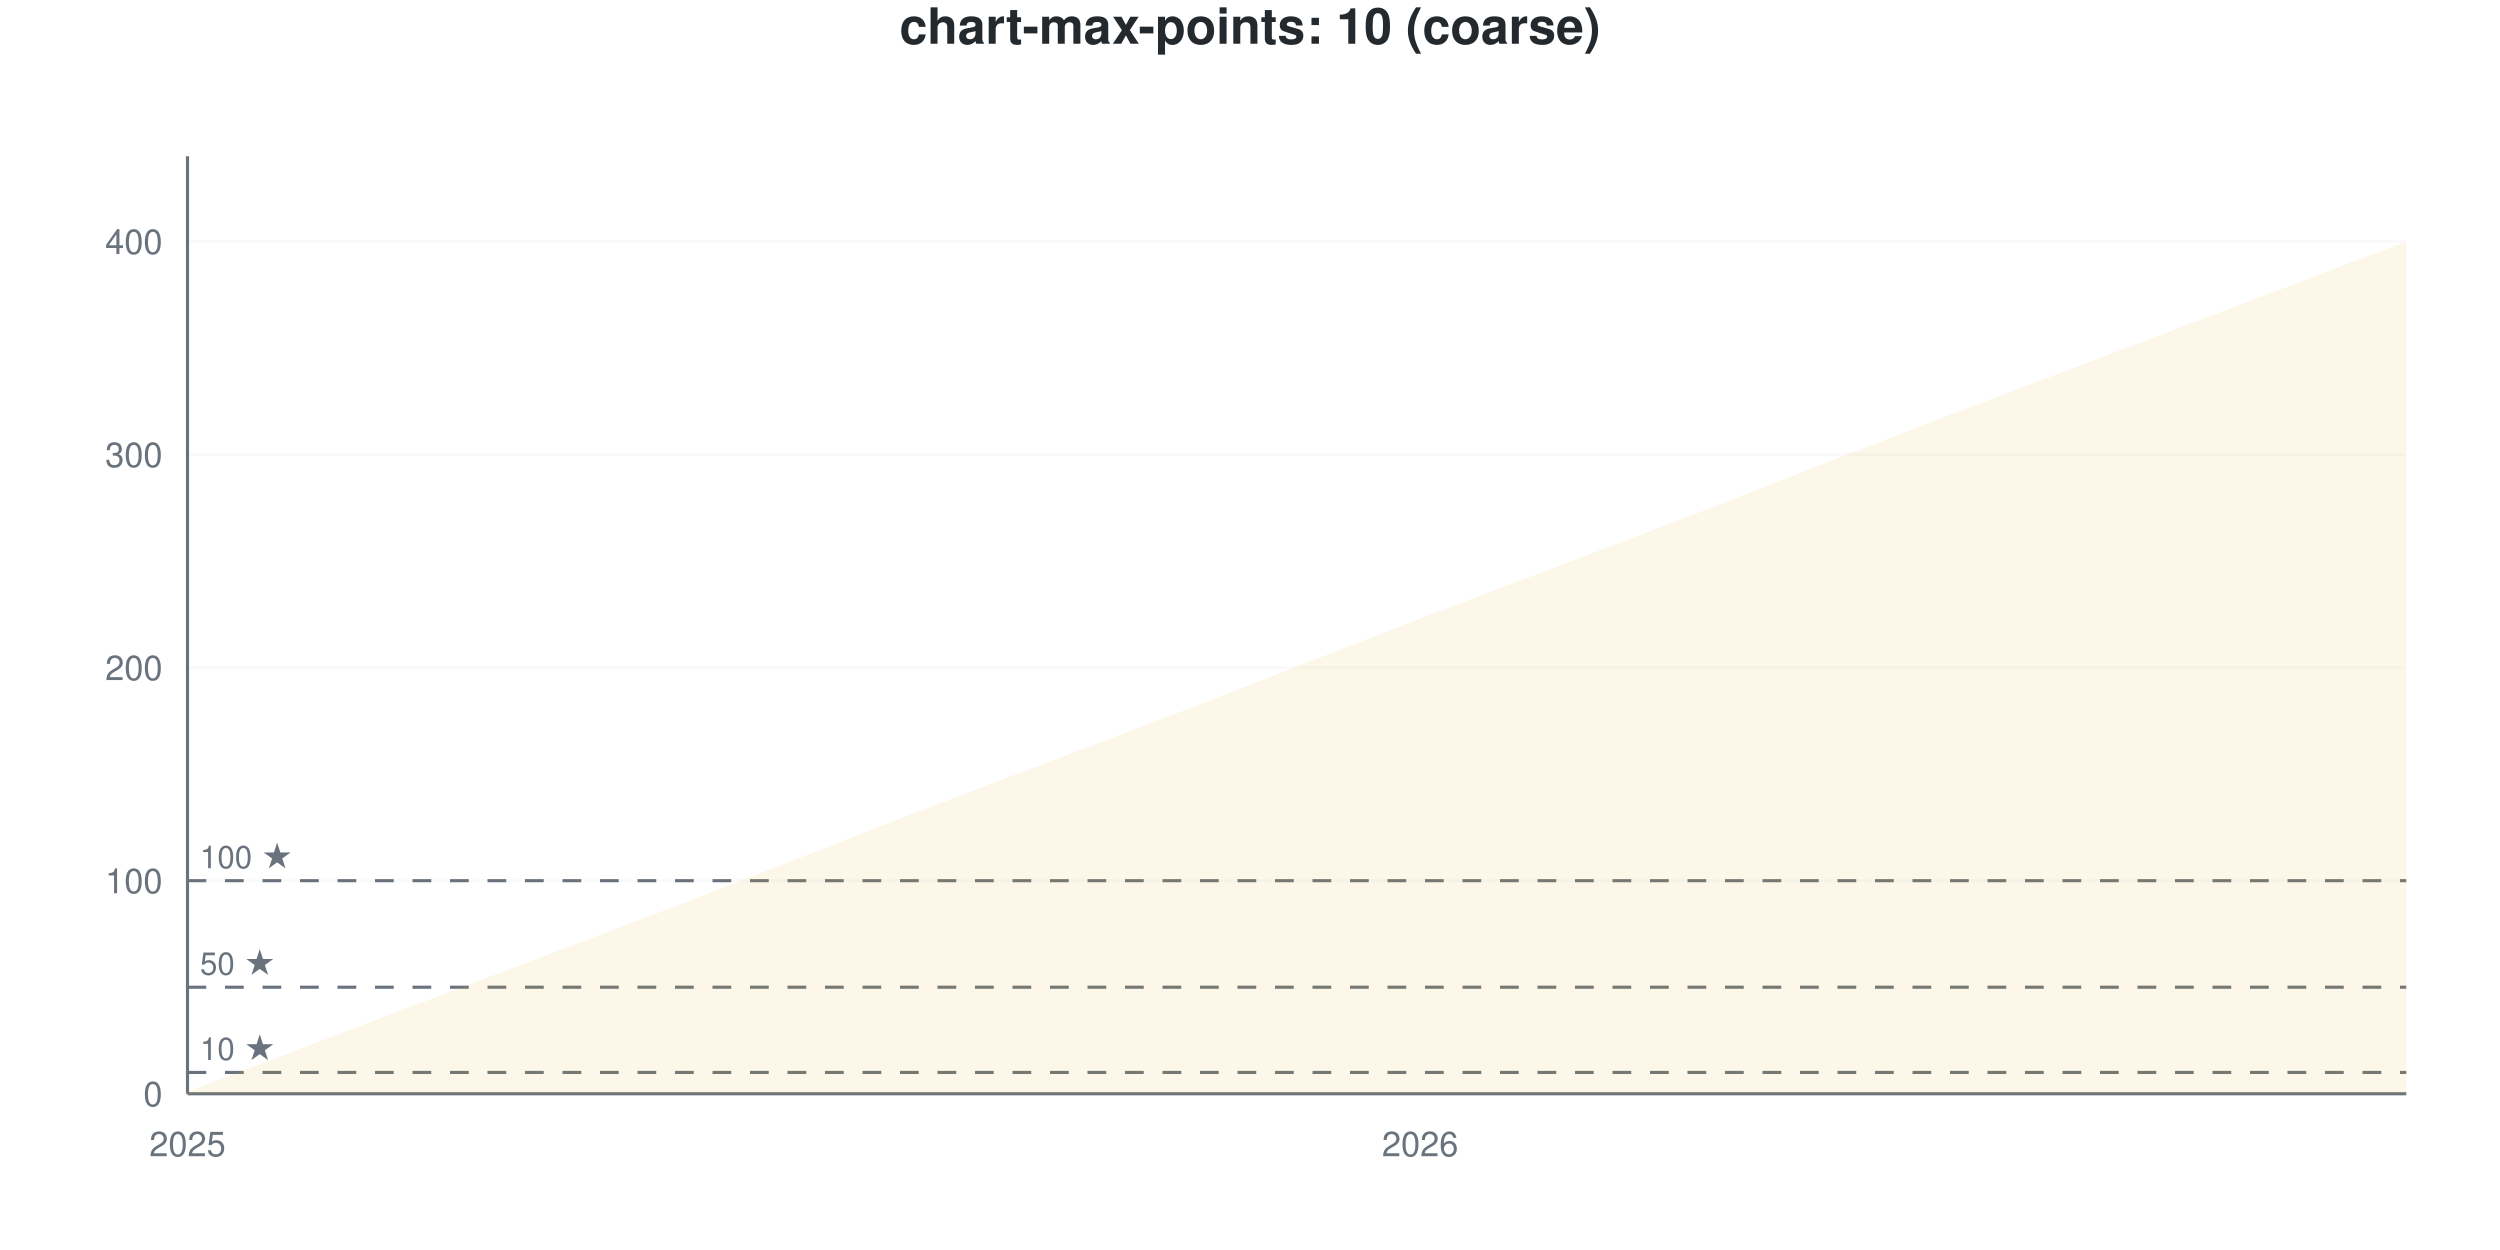
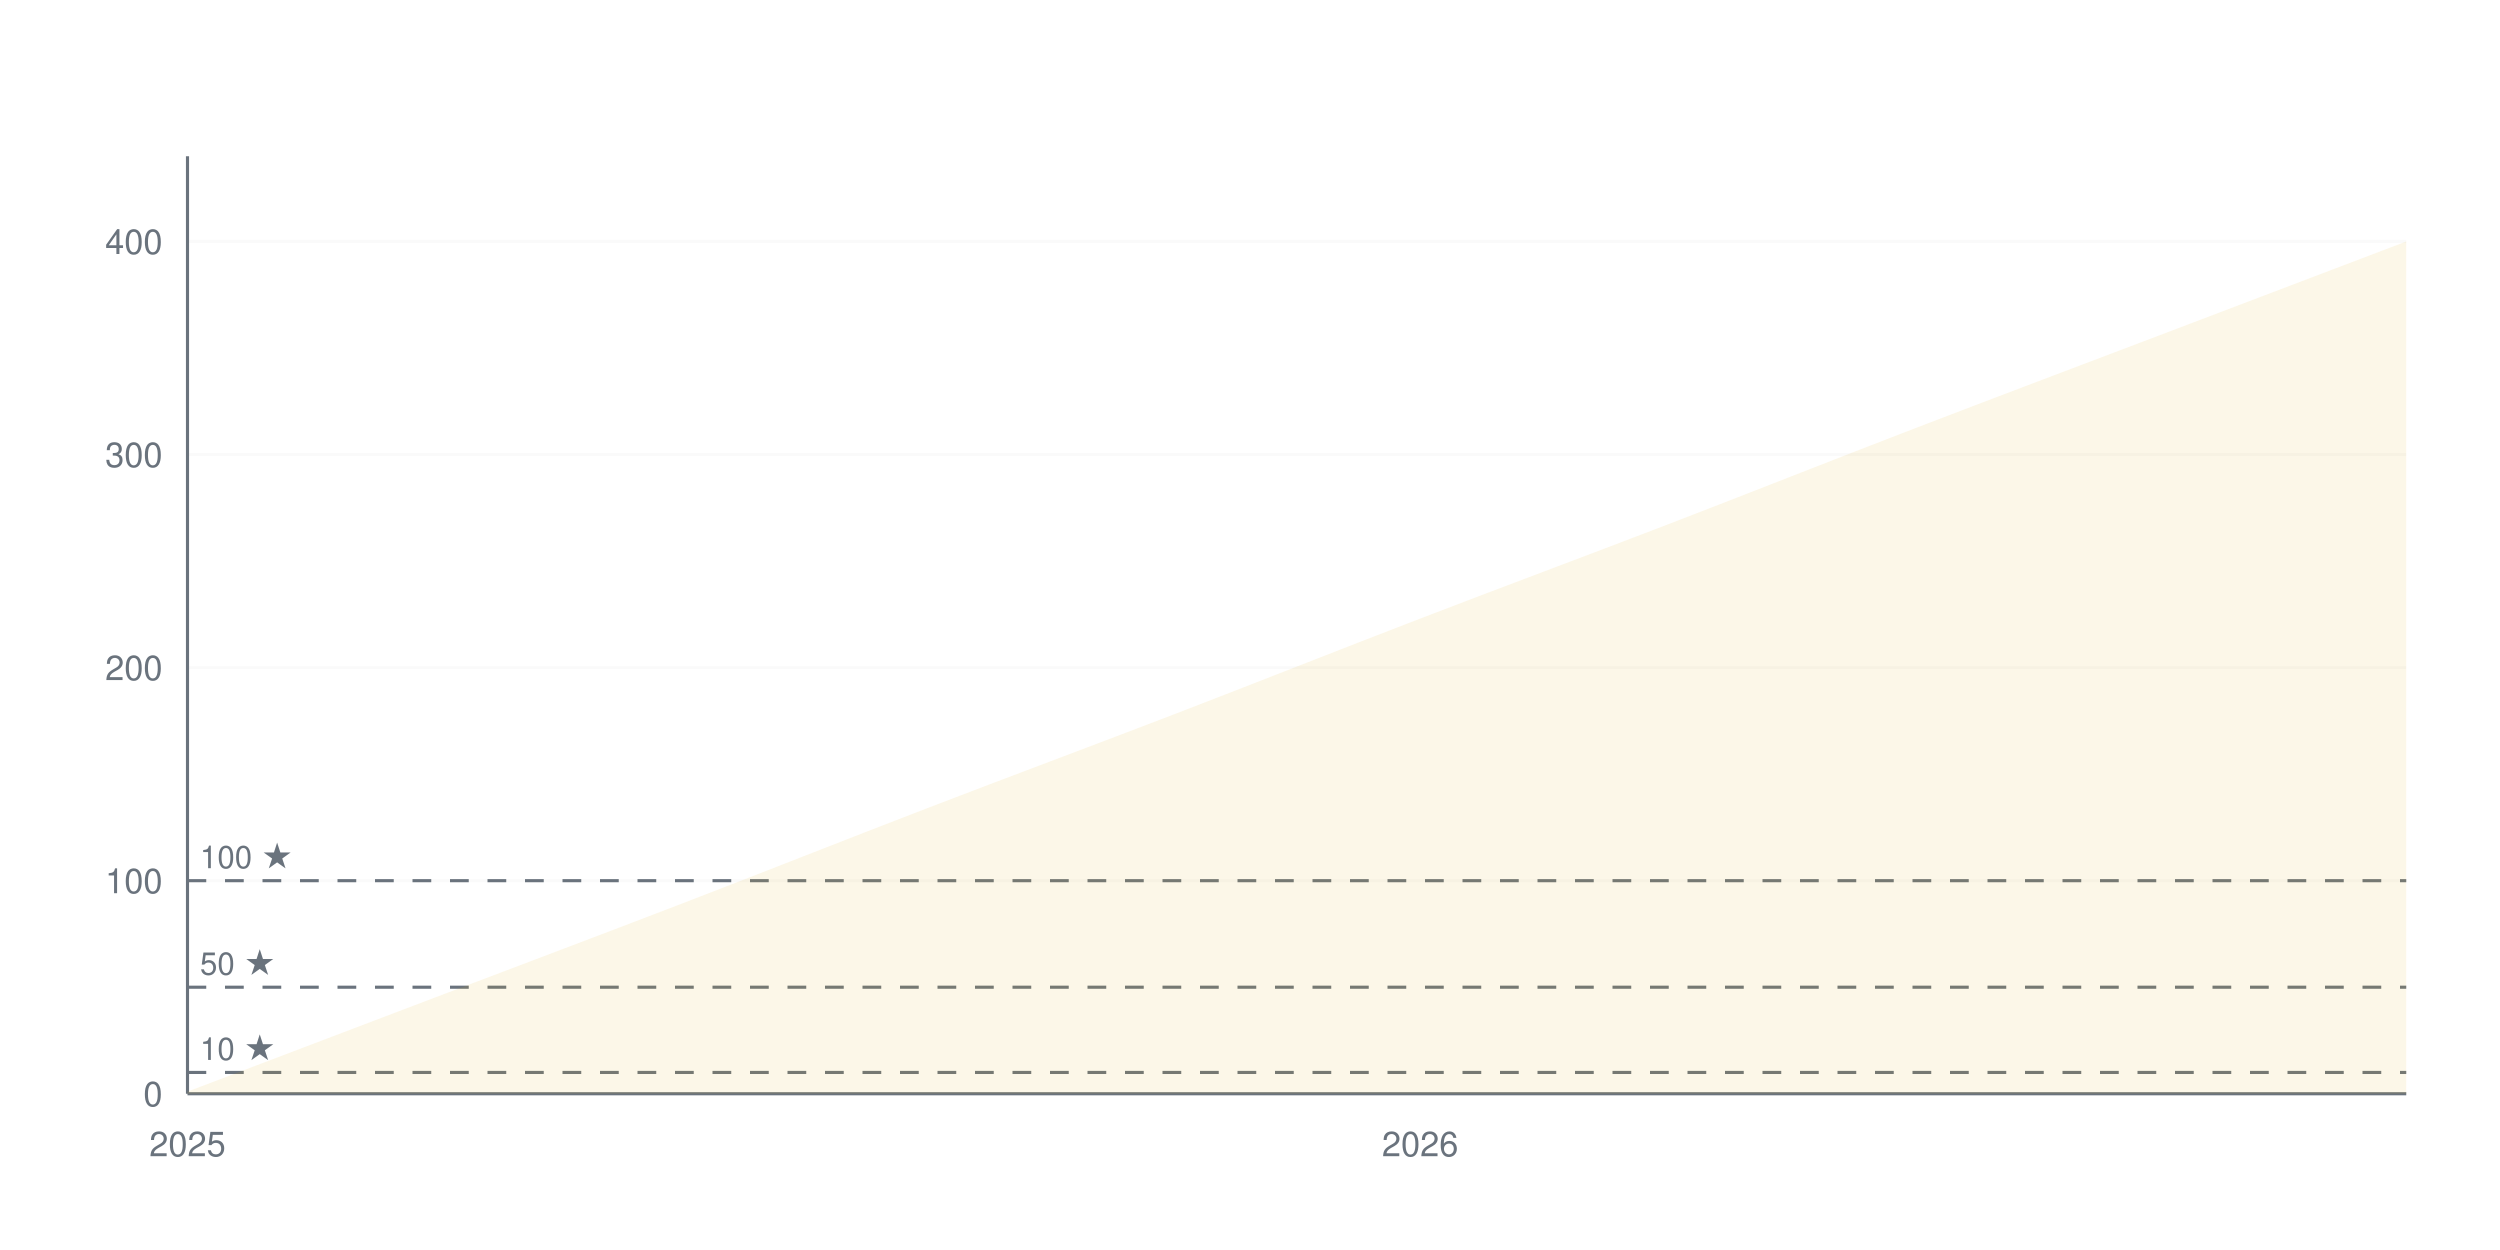
<svg xmlns="http://www.w3.org/2000/svg" viewBox="0 0 800 400" width="800" height="400">
  <style>
    @keyframes drawLine {
      to { stroke-dashoffset: 0; }
    }
    @keyframes fadeInPoint {
      from { opacity: 0; }
      to { opacity: 1; }
    }
    .data-line-0 {
      stroke-dasharray: 1142;
      stroke-dashoffset: 1142;
      animation: drawLine 2s ease-out forwards;
    }
    .data-point {
      opacity: 0;
      animation: fadeInPoint 0.5s ease-out forwards;
    }
    .chart-bg { fill: #fff; }
    .chart-text { fill: #24292e; }
    .chart-muted { fill: #6a737d; }
    .chart-grid { stroke: #eee; }
    .chart-axis { stroke: #6a737d; }
    @media (prefers-color-scheme: dark) {
      .chart-bg { fill: #0d1117; }
      .chart-text { fill: #e6edf3; }
      .chart-muted { fill: #8b949e; }
      .chart-grid { stroke: #21262d; }
      .chart-axis { stroke: #8b949e; }
    }
  </style>
  <rect width="800" height="400" class="chart-bg" />
-   <text x="400" y="14" text-anchor="middle" class="chart-text" font-size="16" font-weight="bold" font-family="-apple-system, BlinkMacSystemFont, 'Segoe UI', Helvetica, Arial, sans-serif">chart-max-points: 10 (coarse)</text>
+   <text x="400" y="14" text-anchor="middle" class="chart-text" font-size="16" font-weight="bold" font-family="-apple-system, BlinkMacSystemFont, 'Segoe UI', Helvetica, Arial, sans-serif" />
  <g class="grid">
    <line x1="60" y1="350" x2="770" y2="350" class="chart-grid" stroke-opacity="0.3" />
    <text x="52" y="354" text-anchor="end" class="chart-muted" font-size="11" font-family="-apple-system, BlinkMacSystemFont, 'Segoe UI', Helvetica, Arial, sans-serif">0</text>
    <line x1="60" y1="281.818" x2="770" y2="281.818" class="chart-grid" stroke-opacity="0.3" />
    <text x="52" y="285.818" text-anchor="end" class="chart-muted" font-size="11" font-family="-apple-system, BlinkMacSystemFont, 'Segoe UI', Helvetica, Arial, sans-serif">100</text>
    <line x1="60" y1="213.636" x2="770" y2="213.636" class="chart-grid" stroke-opacity="0.3" />
    <text x="52" y="217.636" text-anchor="end" class="chart-muted" font-size="11" font-family="-apple-system, BlinkMacSystemFont, 'Segoe UI', Helvetica, Arial, sans-serif">200</text>
    <line x1="60" y1="145.455" x2="770" y2="145.455" class="chart-grid" stroke-opacity="0.3" />
    <text x="52" y="149.455" text-anchor="end" class="chart-muted" font-size="11" font-family="-apple-system, BlinkMacSystemFont, 'Segoe UI', Helvetica, Arial, sans-serif">300</text>
    <line x1="60" y1="77.273" x2="770" y2="77.273" class="chart-grid" stroke-opacity="0.3" />
    <text x="52" y="81.273" text-anchor="end" class="chart-muted" font-size="11" font-family="-apple-system, BlinkMacSystemFont, 'Segoe UI', Helvetica, Arial, sans-serif">400</text>
  </g>
  <g class="milestones">
    <line x1="60" y1="343.182" x2="770" y2="343.182" class="chart-axis" stroke-width="1" stroke-dasharray="6,6" />
    <text x="64" y="339.182" class="chart-muted" font-size="10" font-family="-apple-system, BlinkMacSystemFont, 'Segoe UI', Helvetica, Arial, sans-serif">10 ★</text>
    <line x1="60" y1="315.909" x2="770" y2="315.909" class="chart-axis" stroke-width="1" stroke-dasharray="6,6" />
    <text x="64" y="311.909" class="chart-muted" font-size="10" font-family="-apple-system, BlinkMacSystemFont, 'Segoe UI', Helvetica, Arial, sans-serif">50 ★</text>
    <line x1="60" y1="281.818" x2="770" y2="281.818" class="chart-axis" stroke-width="1" stroke-dasharray="6,6" />
    <text x="64" y="277.818" class="chart-muted" font-size="10" font-family="-apple-system, BlinkMacSystemFont, 'Segoe UI', Helvetica, Arial, sans-serif">100 ★</text>
  </g>
  <g class="x-axis">
    <text x="60" y="370" text-anchor="middle" class="chart-muted" font-size="11" font-family="-apple-system, BlinkMacSystemFont, 'Segoe UI', Helvetica, Arial, sans-serif">2025</text>
    <text x="454.444" y="370" text-anchor="middle" class="chart-muted" font-size="11" font-family="-apple-system, BlinkMacSystemFont, 'Segoe UI', Helvetica, Arial, sans-serif">2026</text>
  </g>
  <line x1="60" y1="50" x2="60" y2="350" class="chart-axis" stroke-width="1" />
  <line x1="60" y1="350" x2="770" y2="350" class="chart-axis" stroke-width="1" />
  <path d="M60,350 L60,349.318 C86.296,339.318 112.593,329.318 138.889,319.318 C165.185,309.318 191.481,299.432 217.778,289.318 C244.074,279.205 270.37,268.75 296.667,258.636 C322.963,248.523 349.259,238.75 375.556,228.636 C401.852,218.523 428.148,208.068 454.444,197.955 C480.741,187.841 507.037,178.068 533.333,167.955 C559.63,157.841 585.926,147.386 612.222,137.273 C638.519,127.159 664.815,117.273 691.111,107.273 C717.407,97.273 743.704,87.273 770,77.273 L770,350 L60,350 Z" fill="#dfb317" fill-opacity="0.1" />
  <path d="M60,350 L60,349.318 C86.296,339.318 112.593,329.318 138.889,319.318 C165.185,309.318 191.481,299.432 217.778,289.318 C244.074,279.205 270.37,268.75 296.667,258.636 C322.963,248.523 349.259,238.75 375.556,228.636 C401.852,218.523 428.148,208.068 454.444,197.955 C480.741,187.841 507.037,178.068 533.333,167.955 C559.63,157.841 585.926,147.386 612.222,137.273 C638.519,127.159 664.815,117.273 691.111,107.273 C717.407,97.273 743.704,87.273 770,77.273" fill="none" stroke="#dfb317" stroke-width="2.5" class="data-line-0" />
  <g class="points">
    <circle cx="60" cy="349.318" r="4" fill="#dfb317" class="data-point" style="animation-delay: 1.50s" />
    <circle cx="138.889" cy="319.318" r="4" fill="#dfb317" class="data-point" style="animation-delay: 1.55s" />
    <circle cx="217.778" cy="289.318" r="4" fill="#dfb317" class="data-point" style="animation-delay: 1.60s" />
    <circle cx="296.667" cy="258.636" r="4" fill="#dfb317" class="data-point" style="animation-delay: 1.65s" />
    <circle cx="375.556" cy="228.636" r="4" fill="#dfb317" class="data-point" style="animation-delay: 1.70s" />
    <circle cx="454.444" cy="197.955" r="4" fill="#dfb317" class="data-point" style="animation-delay: 1.75s" />
    <circle cx="533.333" cy="167.955" r="4" fill="#dfb317" class="data-point" style="animation-delay: 1.80s" />
    <circle cx="612.222" cy="137.273" r="4" fill="#dfb317" class="data-point" style="animation-delay: 1.85s" />
    <circle cx="691.111" cy="107.273" r="4" fill="#dfb317" class="data-point" style="animation-delay: 1.90s" />
    <circle cx="770" cy="77.273" r="4" fill="#dfb317" class="data-point" style="animation-delay: 1.95s" />
  </g>
</svg>
